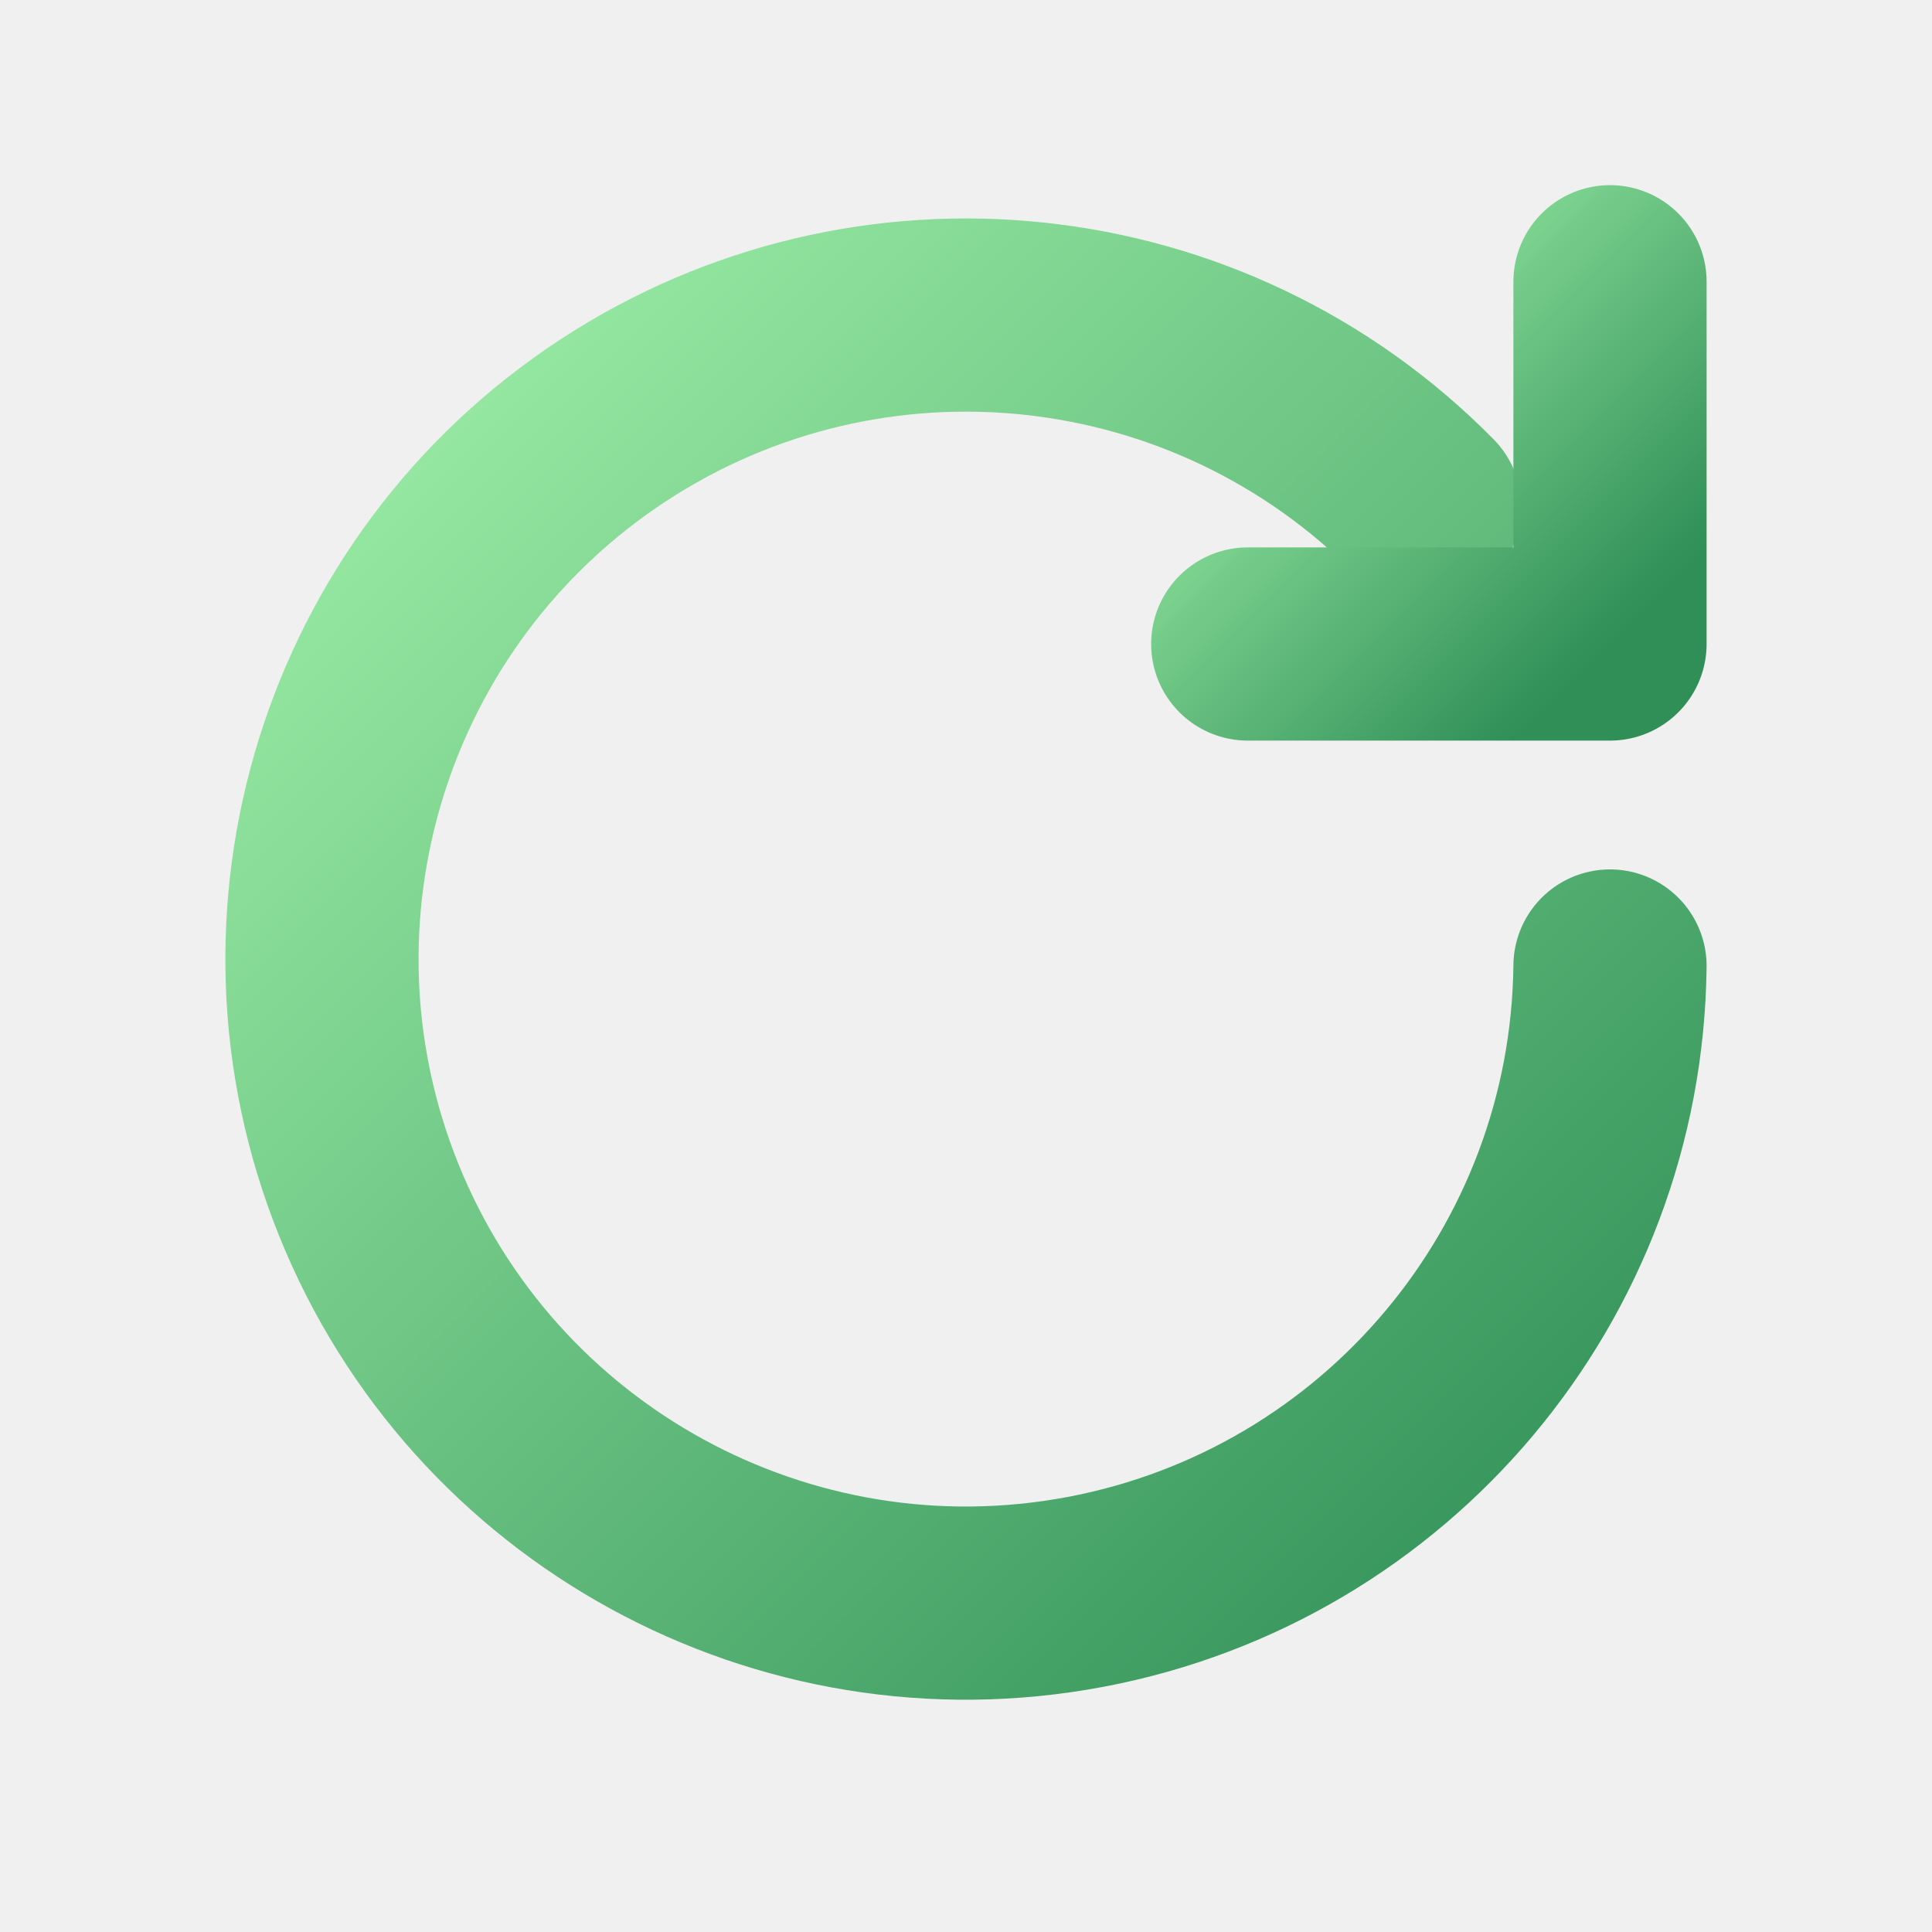
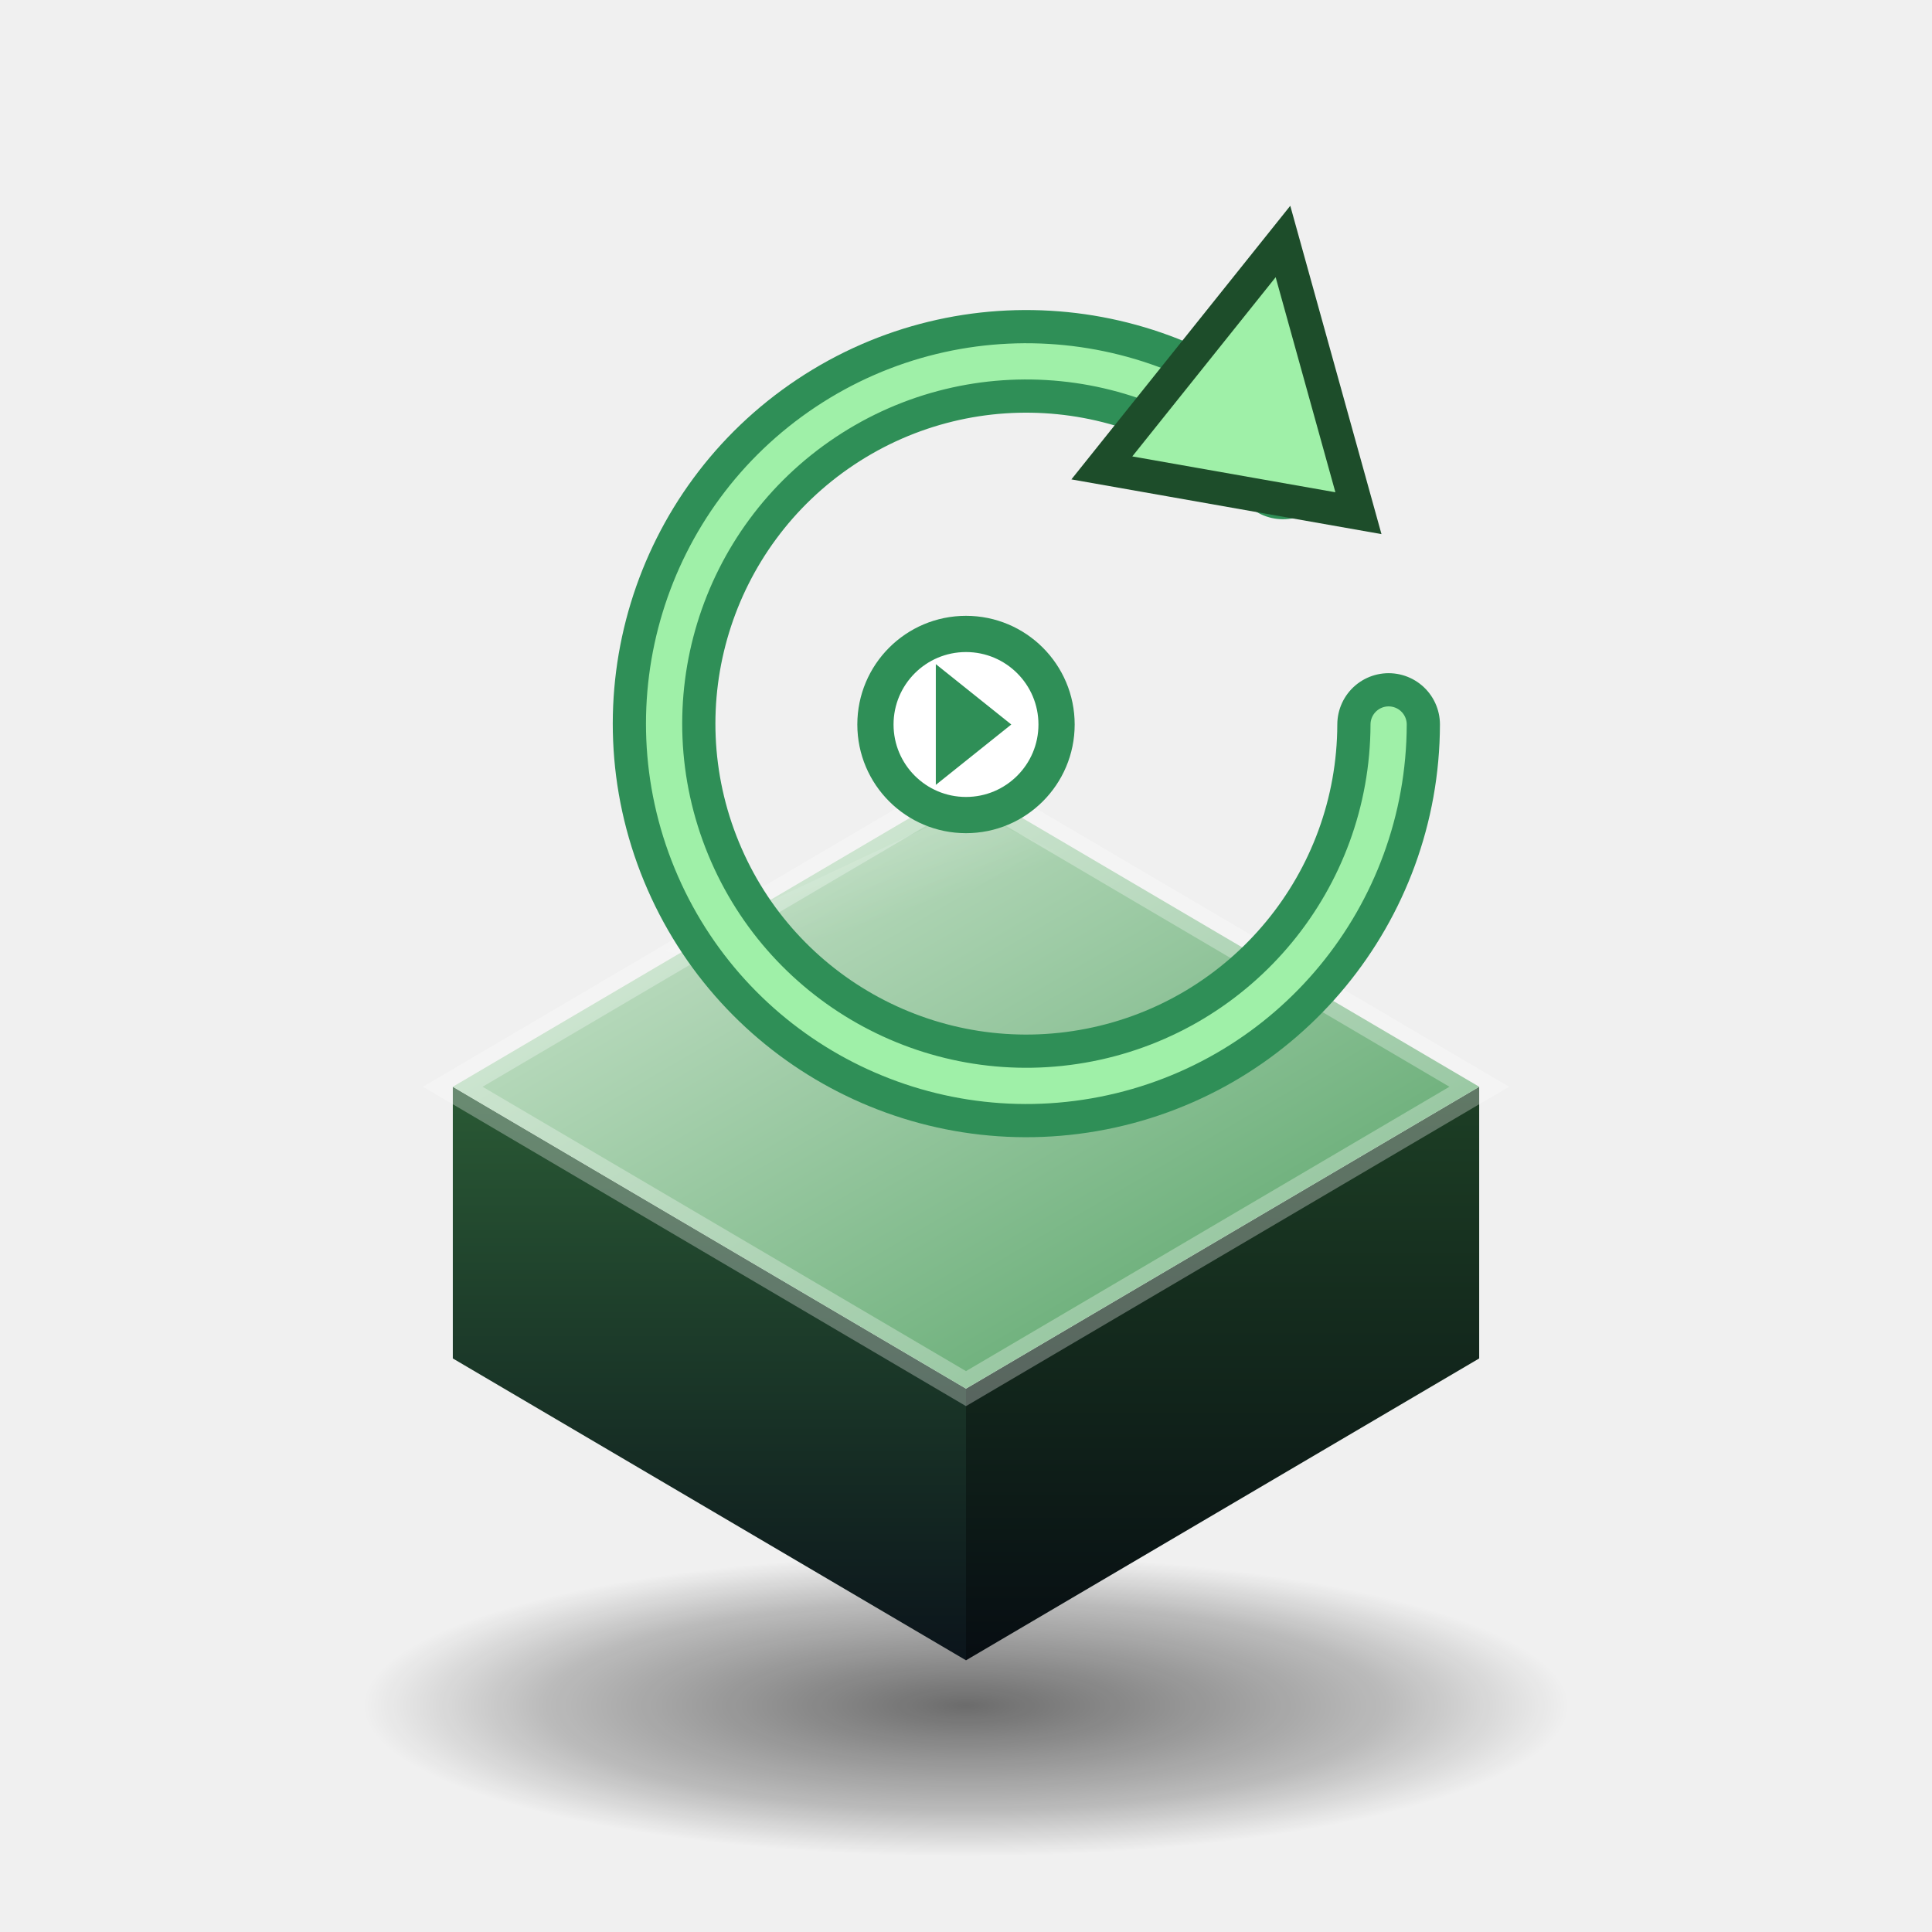
- <svg xmlns="http://www.w3.org/2000/svg" viewBox="0 0 24 24">
+ <svg xmlns="http://www.w3.org/2000/svg" viewBox="0 0 64 64">
  <defs>
-     <linearGradient id="reconnect-arrow" x1="0" y1="0" x2="1" y2="1">
-       <stop offset="0" stop-color="#9ff0a8" />
-       <stop offset="1" stop-color="#2f8f57" />
+     <linearGradient id="reconnect-top" x1="0" y1="0" x2="1" y2="1">
+       <stop offset="0" stop-color="#d9ecd9" />
+       <stop offset="1" stop-color="#4d9e5f" />
+     </linearGradient>
+     <linearGradient id="reconnect-left" x1="0" y1="0" x2="0" y2="1">
+       <stop offset="0" stop-color="#2a5a35" />
+       <stop offset="1" stop-color="#0b141b" />
+     </linearGradient>
+     <linearGradient id="reconnect-right" x1="0" y1="0" x2="0" y2="1">
+       <stop offset="0" stop-color="#1d3f25" />
+       <stop offset="1" stop-color="#070d12" />
+     </linearGradient>
+     <radialGradient id="reconnect-shadow" cx=".5" cy=".5" r=".5">
+       <stop offset="0" stop-color="#000" stop-opacity=".55" />
+       <stop offset=".7" stop-color="#000" stop-opacity=".22" />
+       <stop offset="1" stop-color="#000" stop-opacity="0" />
+     </radialGradient>
+     <linearGradient id="reconnect-sheen" x1="0" y1="0" x2="1" y2="1">
+       <stop offset="0" stop-color="#fff" stop-opacity=".55" />
+       <stop offset=".45" stop-color="#fff" stop-opacity="0" />
    </linearGradient>
  </defs>
-   <path d="M20 12a8 8 0 1 1-2.3-5.7" fill="none" stroke="url(#reconnect-arrow)" stroke-width="2.4" stroke-linecap="round" />
-   <path d="M20 3.5V8h-4.5" fill="none" stroke="url(#reconnect-arrow)" stroke-width="2.4" stroke-linecap="round" stroke-linejoin="round" />
+   <ellipse cx="32" cy="56.5" rx="20" ry="5" fill="url(#reconnect-shadow)" />
+   <polygon points="15,36 32,46 32,55 15,45" fill="url(#reconnect-left)" />
+   <polygon points="32,46 49,36 49,45 32,55" fill="url(#reconnect-right)" />
+   <polygon points="32,26 49,36 32,46 15,36" fill="url(#reconnect-top)" />
+   <polygon points="32,26 49,36 32,46 15,36" fill="none" stroke="#ffffff" stroke-opacity=".3" stroke-width="1" />
+   <polygon points="22,31.5 32,26.8 42,31.5 32,33.6" fill="url(#reconnect-sheen)" opacity=".55" />
+   <g>
+     <path d="M46 24a12 12 0 1 1-3.5-8.5" fill="none" stroke="#2f8f57" stroke-width="3.4" stroke-linecap="round" />
+     <path d="M46 24a12 12 0 1 1-3.5-8.5" fill="none" stroke="#9ff0a8" stroke-width="1.2" stroke-linecap="round" />
+     <polygon points="42.5,8 45,17 36.5,15.5" fill="#9ff0a8" stroke="#1d4d2a" stroke-width="1.1" />
+     <circle cx="32" cy="24" r="3" fill="#fff" stroke="#2f8f57" stroke-width="1.2" />
+     <polygon points="31,22 33.5,24 31,26" fill="#2f8f57" />
+   </g>
</svg>
